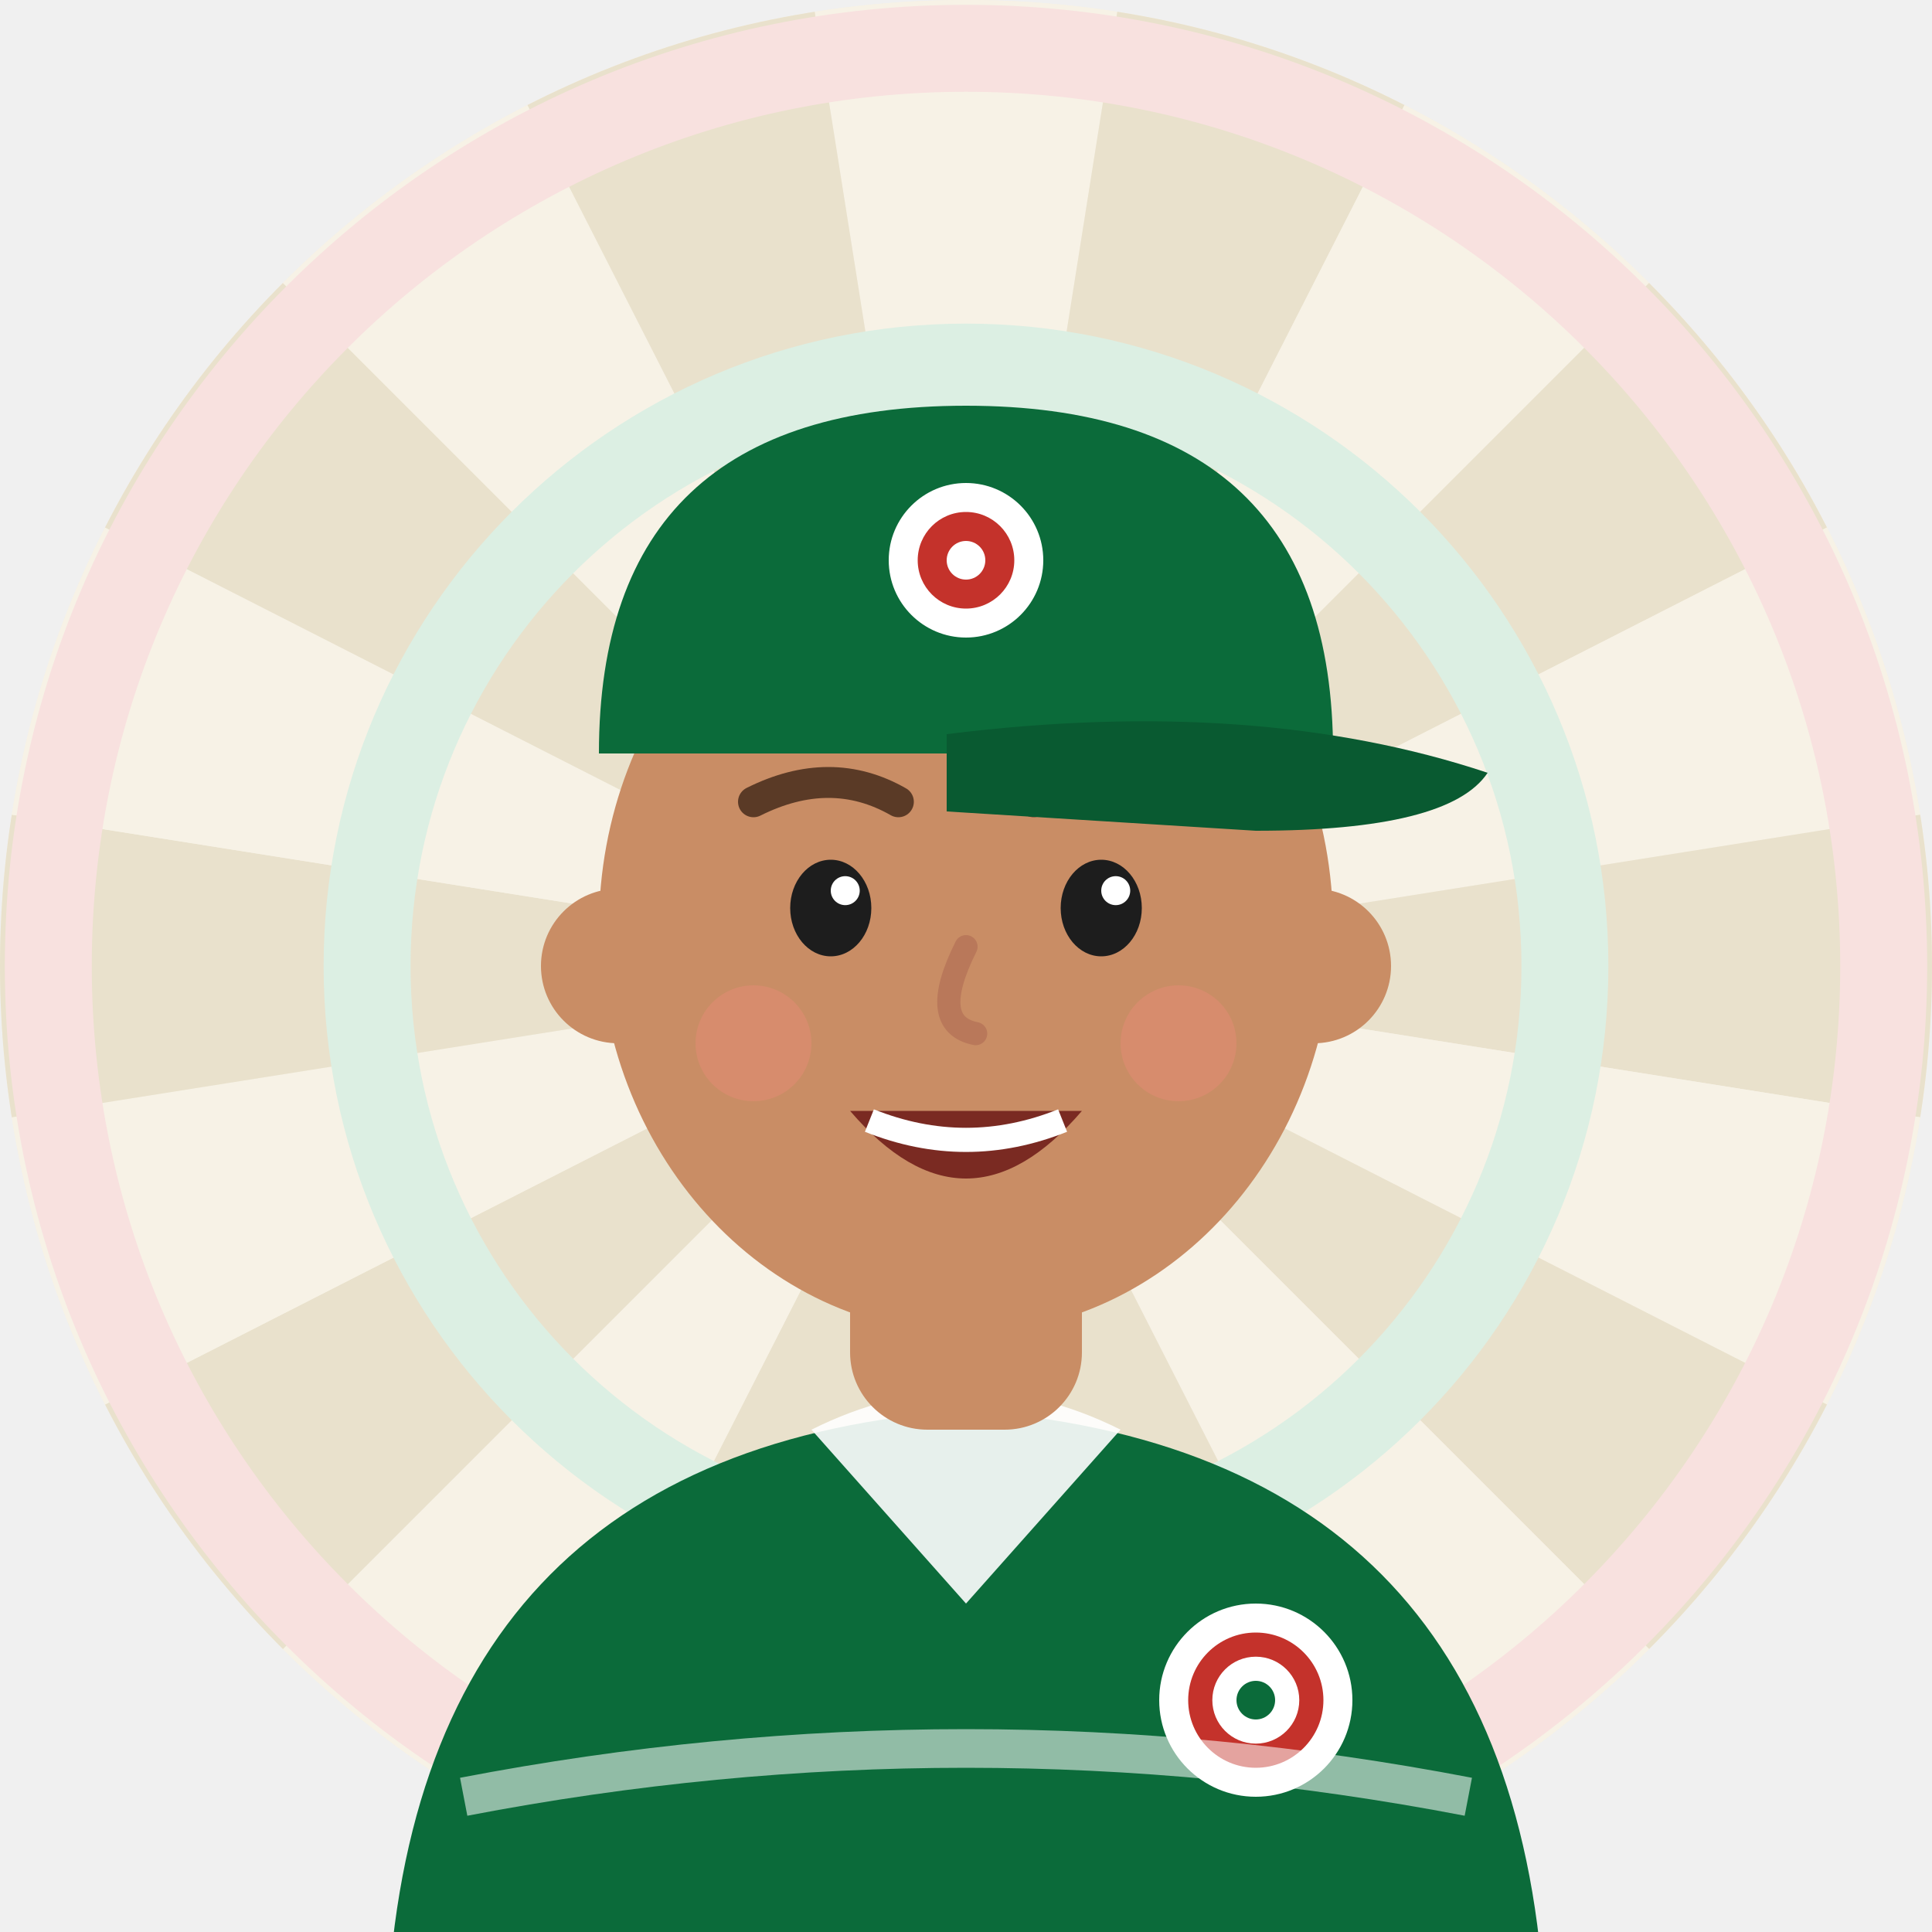
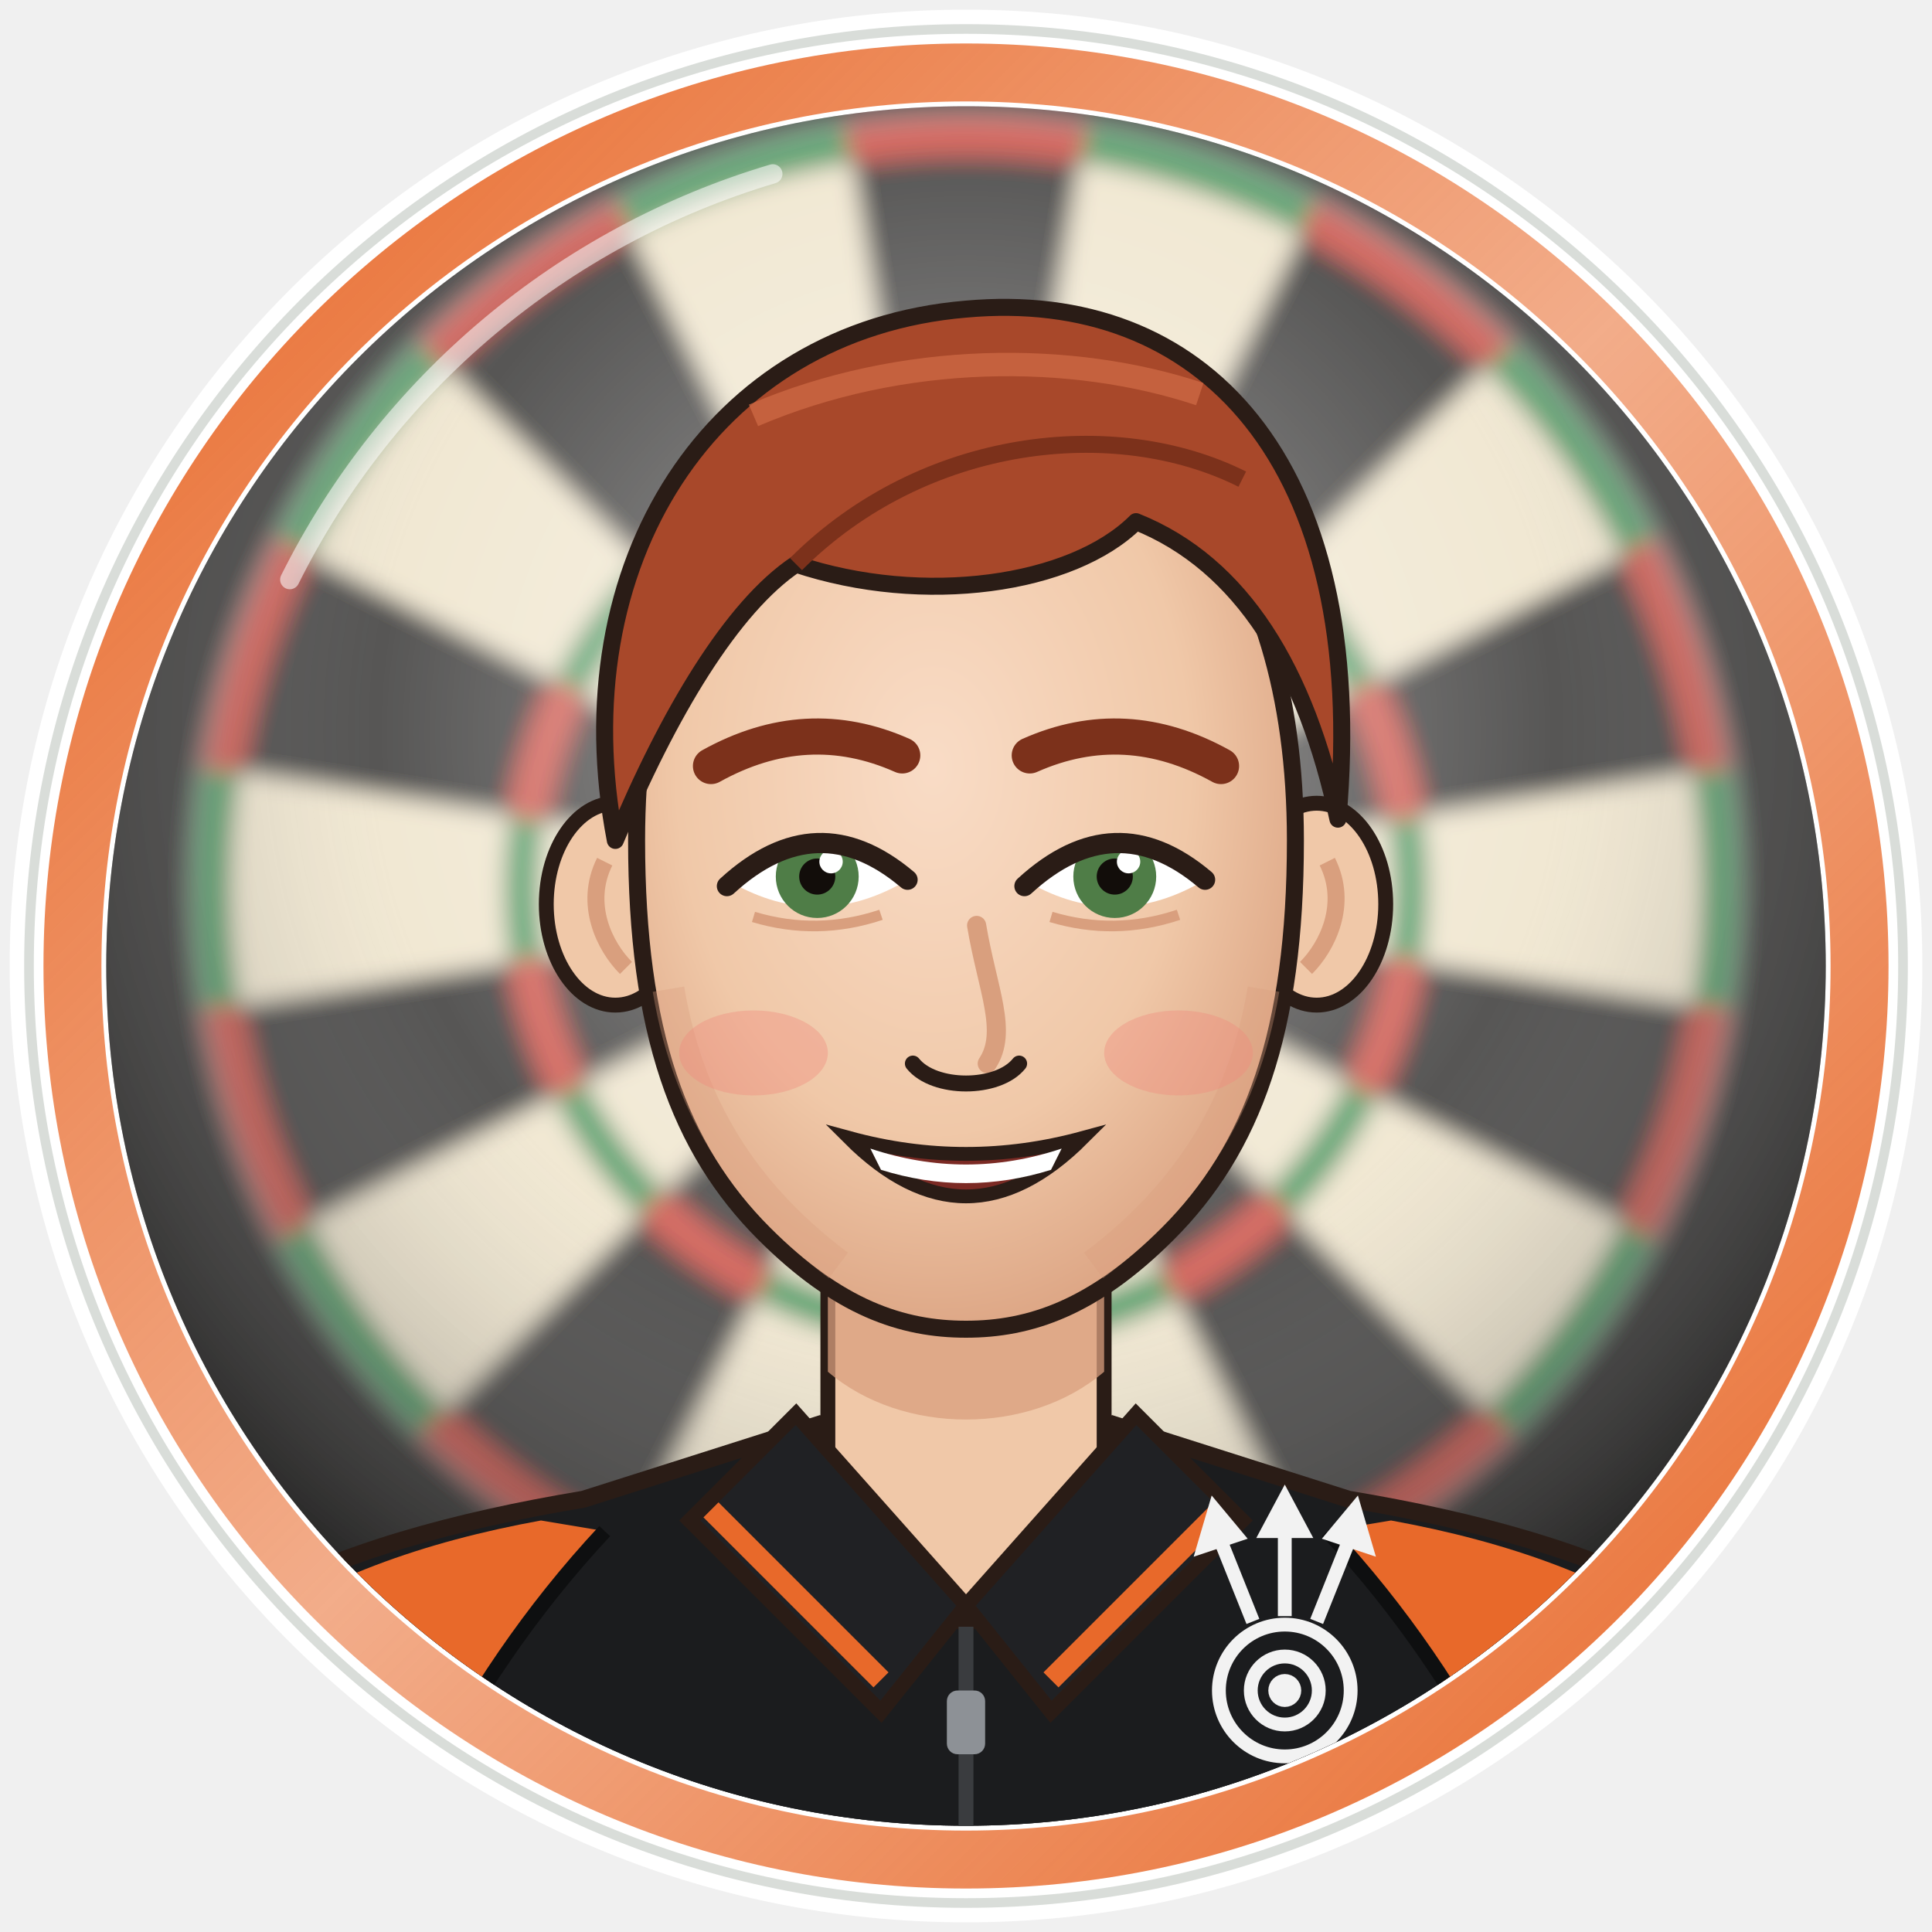
<svg xmlns="http://www.w3.org/2000/svg" viewBox="0 0 200 200" width="200" height="200">
-   <clipPath id="c14">
-     <circle cx="100" cy="100" r="100" />
-   </clipPath>
-   <g clip-path="url(#c14)">
-     <rect x="0" y="0" width="200" height="200" fill="#f4efe2" />
-     <path d="M100,100 L76.5,-48.2 L123.5,-48.2 Z" fill="#f7f2e6" />
-     <path d="M100,100 L123.5,-48.2 L168.1,-33.7 Z" fill="#e9e1cc" />
-     <path d="M100,100 L168.1,-33.7 L206.1,-6.1 Z" fill="#f7f2e6" />
-     <path d="M100,100 L206.1,-6.1 L233.7,31.9 Z" fill="#e9e1cc" />
-     <path d="M100,100 L233.7,31.9 L248.2,76.5 Z" fill="#f7f2e6" />
-     <path d="M100,100 L248.2,76.5 L248.2,123.5 Z" fill="#e9e1cc" />
-     <path d="M100,100 L248.2,123.5 L233.7,168.1 Z" fill="#f7f2e6" />
-     <path d="M100,100 L233.7,168.1 L206.1,206.1 Z" fill="#e9e1cc" />
-     <path d="M100,100 L206.1,206.1 L168.1,233.7 Z" fill="#f7f2e6" />
-     <path d="M100,100 L168.1,233.7 L123.5,248.2 Z" fill="#e9e1cc" />
-     <path d="M100,100 L123.5,248.2 L76.5,248.2 Z" fill="#f7f2e6" />
-     <path d="M100,100 L76.5,248.2 L31.9,233.7 Z" fill="#e9e1cc" />
-     <path d="M100,100 L31.9,233.7 L-6.1,206.1 Z" fill="#f7f2e6" />
-     <path d="M100,100 L-6.1,206.1 L-33.7,168.1 Z" fill="#e9e1cc" />
-     <path d="M100,100 L-33.7,168.1 L-48.2,123.5 Z" fill="#f7f2e6" />
-     <path d="M100,100 L-48.2,123.5 L-48.2,76.5 Z" fill="#e9e1cc" />
-     <path d="M100,100 L-48.2,76.5 L-33.7,31.9 Z" fill="#f7f2e6" />
-     <path d="M100,100 L-33.7,31.9 L-6.1,-6.1 Z" fill="#e9e1cc" />
-     <path d="M100,100 L-6.1,-6.1 L31.9,-33.7 Z" fill="#f7f2e6" />
-     <path d="M100,100 L31.9,-33.7 L76.5,-48.2 Z" fill="#e9e1cc" />
-     <circle cx="100" cy="100" r="62.0" fill="none" stroke="#dcefe3" stroke-width="9" />
-     <circle cx="100" cy="100" r="95.0" fill="none" stroke="#f8e1df" stroke-width="9" />
+   <defs>
+     <clipPath id="in14">
+       <circle cx="100" cy="100" r="89" />
+     </clipPath>
+     <radialGradient id="glow14" cx="50%" cy="38%" r="55%">
+       <stop offset="0" stop-color="#fff" stop-opacity=".55" />
+       <stop offset=".55" stop-color="#fff" stop-opacity=".12" />
+       <stop offset="1" stop-color="#000" stop-opacity=".45" />
+     </radialGradient>
+     <radialGradient id="sk14" cx="45%" cy="40%" r="65%">
+       <stop offset="0" stop-color="#f9dcc6" />
+       <stop offset=".6" stop-color="#f0c8a8" />
+       <stop offset="1" stop-color="#d99f7e" />
+     </radialGradient>
+     <linearGradient id="rim14" x1="0" y1="0" x2="1" y2="1">
+       <stop offset="0" stop-color="#e8692a" />
+       <stop offset=".5" stop-color="#e8692a" stop-opacity=".55" />
+       <stop offset="1" stop-color="#e8692a" />
+     </linearGradient>
+     <filter id="bl14" x="-5%" y="-5%" width="110%" height="110%">
+       <feGaussianBlur stdDeviation="1.1" />
+     </filter>
+   </defs>
+   <circle cx="100" cy="100" r="99" fill="#ffffff" />
+   <circle cx="100" cy="100" r="97" fill="none" stroke="#d9ddd9" stroke-width="1" />
+   <circle cx="100" cy="100" r="92.5" fill="none" stroke="url(#rim14)" stroke-width="6" />
+   <g clip-path="url(#in14)">
+     <g filter="url(#bl14)" opacity=".92">
+       <circle cx="100" cy="92" r="100.0" fill="#151716" />
+       <path d="M100,92 L88.11,16.94 A76.0,76.0 0 0 1 111.89,16.94 Z" fill="#1c1c1c" />
+       <path d="M88.11,16.94 L87.49,12.98 A80,80 0 0 1 112.51,12.98 L111.89,16.94 A76.0,76.0 0 0 0 88.11,16.94 Z" fill="#c8392f" />
+       <path d="M93.12,48.54 L92.49,44.59 A48.0,48.0 0 0 1 107.51,44.59 L106.88,48.54 A44.0,44.0 0 0 0 93.12,48.54 Z" fill="#c8392f" />
+       <path d="M100,92 L111.89,16.94 A76.0,76.0 0 0 1 134.50,24.28 Z" fill="#eee3c8" />
+       <path d="M111.89,16.94 L112.51,12.98 A80,80 0 0 1 136.32,20.72 L134.50,24.28 A76.0,76.0 0 0 0 111.89,16.94 Z" fill="#2e8b4c" />
+       <path d="M106.88,48.54 L107.51,44.59 A48.0,48.0 0 0 1 121.79,49.23 L119.98,52.80 A44.0,44.0 0 0 0 106.88,48.54 Z" fill="#2e8b4c" />
+       <path d="M100,92 L134.50,24.28 A76.0,76.0 0 0 1 153.74,38.26 Z" fill="#1c1c1c" />
+       <path d="M134.50,24.28 L136.32,20.72 A80,80 0 0 1 156.57,35.43 L153.74,38.26 A76.0,76.0 0 0 0 134.50,24.28 Z" fill="#c8392f" />
+       <path d="M119.98,52.80 L121.79,49.23 A48.0,48.0 0 0 1 133.94,58.06 L131.11,60.89 A44.0,44.0 0 0 0 119.98,52.80 Z" fill="#c8392f" />
+       <path d="M100,92 L153.74,38.26 A76.0,76.0 0 0 1 167.72,57.50 Z" fill="#eee3c8" />
+       <path d="M153.74,38.26 L156.57,35.43 A80,80 0 0 1 171.28,55.68 L167.72,57.50 A76.0,76.0 0 0 0 153.74,38.26 Z" fill="#2e8b4c" />
+       <path d="M131.11,60.89 L133.94,58.06 A48.0,48.0 0 0 1 142.77,70.21 L139.20,72.02 A44.0,44.0 0 0 0 131.11,60.89 Z" fill="#2e8b4c" />
+       <path d="M100,92 L167.72,57.50 A76.0,76.0 0 0 1 175.06,80.11 Z" fill="#1c1c1c" />
+       <path d="M167.72,57.50 L171.28,55.68 A80,80 0 0 1 179.02,79.49 L175.06,80.11 A76.0,76.0 0 0 0 167.72,57.50 Z" fill="#c8392f" />
+       <path d="M139.20,72.02 L142.77,70.21 A48.0,48.0 0 0 1 147.41,84.49 L143.46,85.12 A44.0,44.0 0 0 0 139.20,72.02 Z" fill="#c8392f" />
+       <path d="M100,92 L175.06,80.11 A76.0,76.0 0 0 1 175.06,103.89 Z" fill="#eee3c8" />
+       <path d="M175.06,80.11 L179.02,79.49 A80,80 0 0 1 179.02,104.51 L175.06,103.89 A76.0,76.0 0 0 0 175.06,80.11 Z" fill="#2e8b4c" />
+       <path d="M143.46,85.12 L147.41,84.49 A48.0,48.0 0 0 1 147.41,99.51 L143.46,98.88 A44.0,44.0 0 0 0 143.46,85.12 Z" fill="#2e8b4c" />
+       <path d="M100,92 L175.06,103.89 A76.0,76.0 0 0 1 167.72,126.50 Z" fill="#1c1c1c" />
+       <path d="M175.06,103.89 L179.02,104.51 A80,80 0 0 1 171.28,128.32 L167.72,126.50 A76.0,76.0 0 0 0 175.06,103.89 Z" fill="#c8392f" />
+       <path d="M143.46,98.88 L147.41,99.51 A48.0,48.0 0 0 1 142.77,113.79 L139.20,111.98 A44.0,44.0 0 0 0 143.46,98.88 Z" fill="#c8392f" />
+       <path d="M100,92 L167.72,126.50 A76.0,76.0 0 0 1 153.74,145.74 Z" fill="#eee3c8" />
+       <path d="M167.72,126.50 L171.28,128.32 A80,80 0 0 1 156.57,148.57 L153.74,145.74 A76.0,76.0 0 0 0 167.72,126.50 Z" fill="#2e8b4c" />
+       <path d="M139.20,111.98 L142.77,113.79 A48.0,48.0 0 0 1 133.94,125.94 L131.11,123.11 A44.0,44.0 0 0 0 139.20,111.98 Z" fill="#2e8b4c" />
+       <path d="M100,92 L153.74,145.74 A76.0,76.0 0 0 1 134.50,159.72 Z" fill="#1c1c1c" />
+       <path d="M153.74,145.74 L156.57,148.57 A80,80 0 0 1 136.32,163.28 L134.50,159.72 A76.0,76.0 0 0 0 153.74,145.74 Z" fill="#c8392f" />
+       <path d="M131.11,123.11 L133.94,125.94 A48.0,48.0 0 0 1 121.79,134.77 L119.98,131.20 A44.0,44.0 0 0 0 131.11,123.11 Z" fill="#c8392f" />
+       <path d="M100,92 L134.50,159.72 A76.0,76.0 0 0 1 111.89,167.06 Z" fill="#eee3c8" />
+       <path d="M134.50,159.72 L136.32,163.28 A80,80 0 0 1 112.51,171.02 L111.89,167.06 A76.0,76.0 0 0 0 134.50,159.72 Z" fill="#2e8b4c" />
+       <path d="M119.98,131.20 L121.79,134.77 A48.0,48.0 0 0 1 107.51,139.41 L106.88,135.46 A44.0,44.0 0 0 0 119.98,131.20 Z" fill="#2e8b4c" />
+       <path d="M100,92 L111.89,167.06 A76.0,76.0 0 0 1 88.11,167.06 Z" fill="#1c1c1c" />
+       <path d="M111.89,167.06 L112.51,171.02 A80,80 0 0 1 87.49,171.02 L88.11,167.06 A76.0,76.0 0 0 0 111.89,167.06 Z" fill="#c8392f" />
+       <path d="M106.88,135.46 L107.51,139.41 A48.0,48.0 0 0 1 92.49,139.41 L93.12,135.46 A44.0,44.0 0 0 0 106.88,135.46 Z" fill="#c8392f" />
+       <path d="M100,92 L88.11,167.06 A76.0,76.0 0 0 1 65.50,159.72 Z" fill="#eee3c8" />
+       <path d="M88.11,167.06 L87.49,171.02 A80,80 0 0 1 63.68,163.28 L65.50,159.72 A76.0,76.0 0 0 0 88.11,167.06 Z" fill="#2e8b4c" />
+       <path d="M93.12,135.46 L92.49,139.41 A48.0,48.0 0 0 1 78.21,134.77 L80.02,131.20 A44.0,44.0 0 0 0 93.12,135.46 Z" fill="#2e8b4c" />
+       <path d="M100,92 L65.50,159.72 A76.0,76.0 0 0 1 46.26,145.74 Z" fill="#1c1c1c" />
+       <path d="M65.50,159.72 L63.68,163.28 A80,80 0 0 1 43.43,148.57 L46.26,145.74 A76.0,76.0 0 0 0 65.50,159.72 Z" fill="#c8392f" />
+       <path d="M80.02,131.20 L78.21,134.77 A48.0,48.0 0 0 1 66.06,125.94 L68.89,123.11 A44.0,44.0 0 0 0 80.02,131.20 Z" fill="#c8392f" />
+       <path d="M100,92 L46.26,145.74 A76.0,76.0 0 0 1 32.28,126.50 Z" fill="#eee3c8" />
+       <path d="M46.26,145.74 L43.43,148.57 A80,80 0 0 1 28.72,128.32 L32.28,126.50 A76.0,76.0 0 0 0 46.26,145.74 Z" fill="#2e8b4c" />
+       <path d="M68.89,123.11 L66.06,125.94 A48.0,48.0 0 0 1 57.23,113.79 L60.80,111.98 A44.0,44.0 0 0 0 68.89,123.11 Z" fill="#2e8b4c" />
+       <path d="M100,92 L32.28,126.50 A76.0,76.0 0 0 1 24.94,103.89 Z" fill="#1c1c1c" />
+       <path d="M32.28,126.50 L28.72,128.32 A80,80 0 0 1 20.98,104.51 L24.94,103.89 A76.0,76.0 0 0 0 32.28,126.50 Z" fill="#c8392f" />
+       <path d="M60.80,111.98 L57.23,113.79 A48.0,48.0 0 0 1 52.59,99.51 L56.54,98.88 A44.0,44.0 0 0 0 60.80,111.98 Z" fill="#c8392f" />
+       <path d="M100,92 L24.94,103.89 A76.0,76.0 0 0 1 24.94,80.11 Z" fill="#eee3c8" />
+       <path d="M24.94,103.89 L20.98,104.51 A80,80 0 0 1 20.98,79.49 L24.94,80.11 A76.0,76.0 0 0 0 24.94,103.89 Z" fill="#2e8b4c" />
+       <path d="M56.54,98.88 L52.59,99.51 A48.0,48.0 0 0 1 52.59,84.49 L56.54,85.12 A44.0,44.0 0 0 0 56.54,98.88 Z" fill="#2e8b4c" />
+       <path d="M100,92 L24.94,80.11 A76.0,76.0 0 0 1 32.28,57.50 Z" fill="#1c1c1c" />
+       <path d="M24.94,80.11 L20.98,79.49 A80,80 0 0 1 28.72,55.68 L32.28,57.50 A76.0,76.0 0 0 0 24.94,80.11 Z" fill="#c8392f" />
+       <path d="M56.54,85.12 L52.59,84.49 A48.0,48.0 0 0 1 57.23,70.21 L60.80,72.02 A44.0,44.0 0 0 0 56.54,85.12 Z" fill="#c8392f" />
+       <path d="M100,92 L32.28,57.50 A76.0,76.0 0 0 1 46.26,38.26 Z" fill="#eee3c8" />
+       <path d="M32.28,57.50 L28.72,55.68 A80,80 0 0 1 43.43,35.43 L46.26,38.26 A76.0,76.0 0 0 0 32.28,57.50 Z" fill="#2e8b4c" />
+       <path d="M60.80,72.02 L57.23,70.21 A48.0,48.0 0 0 1 66.06,58.06 L68.89,60.89 A44.0,44.0 0 0 0 60.80,72.02 Z" fill="#2e8b4c" />
+       <path d="M100,92 L46.26,38.26 A76.0,76.0 0 0 1 65.50,24.28 Z" fill="#1c1c1c" />
+       <path d="M46.26,38.26 L43.43,35.43 A80,80 0 0 1 63.68,20.72 L65.50,24.28 A76.0,76.0 0 0 0 46.26,38.26 Z" fill="#c8392f" />
+       <path d="M68.89,60.89 L66.06,58.06 A48.0,48.0 0 0 1 78.21,49.23 L80.02,52.80 A44.0,44.0 0 0 0 68.89,60.89 Z" fill="#c8392f" />
+       <path d="M100,92 L65.50,24.28 A76.0,76.0 0 0 1 88.11,16.94 Z" fill="#eee3c8" />
+       <path d="M65.50,24.28 L63.68,20.72 A80,80 0 0 1 87.49,12.98 L88.11,16.94 A76.0,76.0 0 0 0 65.50,24.28 Z" fill="#2e8b4c" />
+       <path d="M80.02,52.80 L78.21,49.23 A48.0,48.0 0 0 1 92.49,44.59 L93.12,48.54 A44.0,44.0 0 0 0 80.02,52.80 Z" fill="#2e8b4c" />
+       <circle cx="100" cy="92" r="7.2" fill="#2e8b4c" />
+       <circle cx="100" cy="92" r="3.2" fill="#c8392f" />
+       <circle cx="100" cy="92" r="80.0" fill="none" stroke="#9aa09c" stroke-width="0.8" opacity=".6" />
+     </g>
+     <rect x="0" y="0" width="200" height="200" fill="#e9e4d6" opacity=".10" />
+     <rect x="0" y="0" width="200" height="200" fill="url(#glow14)" />
+     <g transform="translate(100 98) scale(1.1) translate(-100 -96)">
+       <path d="M14 200 L16 178 C20 160 40 152 64 148 L86 141 L100 158 L114 141 L136 148 C160 152 180 160 184 178 L186 200 Z" fill="#1b1c1e" stroke="#2a1c16" stroke-width="1.6" />
+       <path d="M16 186 C20 164 38 154 60 150 L66 151 C52 166 44 184 40 200 L14 200 Z" fill="#e8692a" />
+       <path d="M184 186 C180 164 162 154 140 150 L134 151 C148 166 156 184 160 200 L186 200 Z" fill="#e8692a" />
+       <path d="M40 200 C44 184 52 166 66 151" stroke="#0e0f10" stroke-width="1.4" fill="none" />
+       <path d="M160 200 C156 184 148 166 134 151" stroke="#0e0f10" stroke-width="1.4" fill="none" />
+       <path d="M87 118 L87 146 L100 160 L113 146 L113 118 Z" fill="#f0c8a8" stroke="#2a1c16" stroke-width="1.4" />
+       <path d="M87 124 C94 134 106 134 113 124 L113 136 C106 142 94 142 87 136 Z" fill="#d99f7e" opacity=".75" />
+       <path d="M84 140 L74 150 L92 168 L100 158 Z" fill="#202124" stroke="#2a1c16" stroke-width="1.4" />
+       <path d="M116 140 L126 150 L108 168 L100 158 Z" fill="#202124" stroke="#2a1c16" stroke-width="1.4" />
+       <path d="M76 149 L92 165" stroke="#e8692a" stroke-width="2" />
+       <path d="M124 149 L108 165" stroke="#e8692a" stroke-width="2" />
+       <path d="M100 160 L100 196" stroke="#3a3c3f" stroke-width="1.4" />
+       <rect x="98.2" y="166" width="3.6" height="6" rx="1" fill="#8d9196" />
+       <g transform="translate(130 166)" fill="none" stroke="#f2f2f2" stroke-width="1.3">
+         <circle r="6.2" />
+         <circle r="3.2" />
+         <circle r="0.9" fill="#f2f2f2" />
+         <path d="M0 -7 L0 -15 M-3 -6.5 L-6 -14 M3 -6.5 L6 -14" />
+         <path d="M-1.6 -15 L0 -18 L1.6 -15 Z M-7.6 -13.6 L-6.6 -17 L-4.6 -14.6 Z M7.6 -13.6 L6.6 -17 L4.6 -14.6 Z" fill="#f2f2f2" />
+       </g>
+       <ellipse cx="67" cy="92" rx="6.5" ry="9.5" fill="#f0c8a8" stroke="#2a1c16" stroke-width="1.4" />
+       <ellipse cx="133" cy="92" rx="6.5" ry="9.5" fill="#f0c8a8" stroke="#2a1c16" stroke-width="1.4" />
+       <path d="M66 88 C64 92 66 96 68 98" stroke="#d99f7e" stroke-width="1.6" fill="none" />
+       <path d="M134 88 C136 92 134 96 132 98" stroke="#d99f7e" stroke-width="1.6" fill="none" />
+       <path d="M69 86 C69 58 83 44 100 44 C117 44 131 58 131 86 C131 104 127 115 119 123 C112 130 106 132 100 132 C94 132 88 130 81 123 C73 115 69 104 69 86 Z" fill="url(#sk14)" stroke="#2a1c16" stroke-width="1.6" />
+       <path d="M72 100 C74 112 80 120 88 126" stroke="#d99f7e" stroke-width="3" fill="none" opacity=".35" />
+       <path d="M128 100 C126 112 120 120 112 126" stroke="#d99f7e" stroke-width="3" fill="none" opacity=".35" />
+       <ellipse cx="80" cy="106" rx="7" ry="4" fill="#ee8a7c" opacity="0.38" />
+       <ellipse cx="120" cy="106" rx="7" ry="4" fill="#ee8a7c" opacity="0.38" />
+       <path d="M78 90 Q86 83.5 94 90 Q86 94.5 78 90 Z" fill="#fff" />
+       <circle cx="86" cy="89.4" r="3.9" fill="#4f7d47" />
+       <circle cx="86" cy="89.4" r="1.7" fill="#120d0a" />
+       <circle cx="87.3" cy="88" r="1.1" fill="#fff" />
+       <path d="M77.5 90.3 Q86 82.5 94.5 89.7" stroke="#2a1c16" stroke-width="1.9" fill="none" stroke-linecap="round" />
+       <path d="M80 93.2 Q86 95 92 93" stroke="#d99f7e" stroke-width="1" fill="none" />
+       <path d="M106 90 Q114 83.5 122 90 Q114 94.5 106 90 Z" fill="#fff" />
+       <circle cx="114" cy="89.4" r="3.9" fill="#4f7d47" />
+       <circle cx="114" cy="89.4" r="1.7" fill="#120d0a" />
+       <circle cx="115.3" cy="88" r="1.1" fill="#fff" />
+       <path d="M105.5 90.3 Q114 82.5 122.5 89.7" stroke="#2a1c16" stroke-width="1.9" fill="none" stroke-linecap="round" />
+       <path d="M108 93.2 Q114 95 120 93" stroke="#d99f7e" stroke-width="1" fill="none" />
+       <path d="M76 79 Q85 74 94 78" stroke="#7c311b" stroke-width="3.4" fill="none" stroke-linecap="round" />
+       <path d="M106 78 Q115 74 124 79" stroke="#7c311b" stroke-width="3.4" fill="none" stroke-linecap="round" />
+       <path d="M101 94 C102 100 104 104 102 107" stroke="#d99f7e" stroke-width="1.8" fill="none" stroke-linecap="round" />
+       <path d="M95 107 C97 109.5 103 109.5 105 107" stroke="#2a1c16" stroke-width="1.5" fill="none" stroke-linecap="round" />
+       <path d="M89 114 Q100 125 111 114 Q100 117 89 114 Z" fill="#7b2a24" stroke="#2a1c16" stroke-width="1.3" />
+       <path d="M91 115 Q100 118 109 115 L108 117 Q100 119.5 92 117 Z" fill="#fff" />
+       <path d="M67 86 C62 60 76 38 100 36 C122 34 138 50 135 84 C132 70 126 60 116 56 C110 62 96 64 84 60 C78 64 72 74 67 86 Z" fill="#a8482a" stroke="#2a1c16" stroke-width="1.6" stroke-linejoin="round" />
+       <path d="M84 60 C96 48 114 46 126 52" stroke="#7c311b" stroke-width="1.6" fill="none" />
+       <path d="M80 46 C94 40 110 40 122 44" stroke="#cf6a44" stroke-width="2.2" fill="none" opacity=".75" />
+     </g>
  </g>
-   <path d="M40 210 Q42 150 100 146 Q158 150 160 210 Z" fill="#0b6b3a" />
-   <path d="M84 148 L100 166 L116 148 Q108 144 100 144 Q92 144 84 148 Z" fill="#fff" opacity=".9" />
-   <g transform="translate(130 176)">
-     <circle r="10" fill="#fff" />
-     <circle r="7" fill="#c4322b" />
-     <circle r="4.5" fill="#fff" />
-     <circle r="2" fill="#0b6b3a" />
-   </g>
-   <path d="M48 186 Q100 176 152 186" stroke="#fff" stroke-width="4" fill="none" opacity=".55" />
-   <rect x="88" y="124" width="24" height="24" rx="8" fill="#c98d65" />
-   <circle cx="64" cy="100" r="8" fill="#c98d65" />
-   <circle cx="136" cy="100" r="8" fill="#c98d65" />
-   <ellipse cx="100" cy="96" rx="38" ry="42" fill="#c98d65" />
-   <circle cx="78" cy="108" r="6" fill="#f08a7a" opacity=".35" />
-   <circle cx="122" cy="108" r="6" fill="#f08a7a" opacity=".35" />
-   <ellipse cx="86" cy="94" rx="4.2" ry="5" fill="#1d1d1d" />
-   <ellipse cx="114" cy="94" rx="4.2" ry="5" fill="#1d1d1d" />
-   <circle cx="87.5" cy="92.2" r="1.5" fill="#fff" />
-   <circle cx="115.5" cy="92.2" r="1.5" fill="#fff" />
-   <path d="M78 83 Q86 79 93 83" stroke="#5a3a26" stroke-width="3.2" fill="none" stroke-linecap="round" />
-   <path d="M107 83 Q114 79 122 83" stroke="#5a3a26" stroke-width="3.2" fill="none" stroke-linecap="round" />
-   <path d="M100 98 Q96 106 101 107" stroke="#b9785a" stroke-width="2.4" fill="none" stroke-linecap="round" />
-   <path d="M88 115 Q100 129 112 115 Z" fill="#7a2a22" />
-   <path d="M90 116 Q100 120 110 116" stroke="#fff" stroke-width="2.5" fill="none" />
-   <path d="M62 78 Q62 42 100 42 Q138 42 138 78 Z" fill="#0b6b3a" />
-   <path d="M98 76 Q130 72 154 80 Q150 86 130 86 L98 84 Z" fill="#095a31" />
-   <circle cx="100" cy="58" r="8" fill="#fff" />
-   <circle cx="100" cy="58" r="5" fill="#c4322b" />
-   <circle cx="100" cy="58" r="2" fill="#fff" />
+   <path d="M30 60 A82 82 0 0 1 80 18" stroke="#fff" stroke-width="2" fill="none" opacity=".55" stroke-linecap="round" />
</svg>
